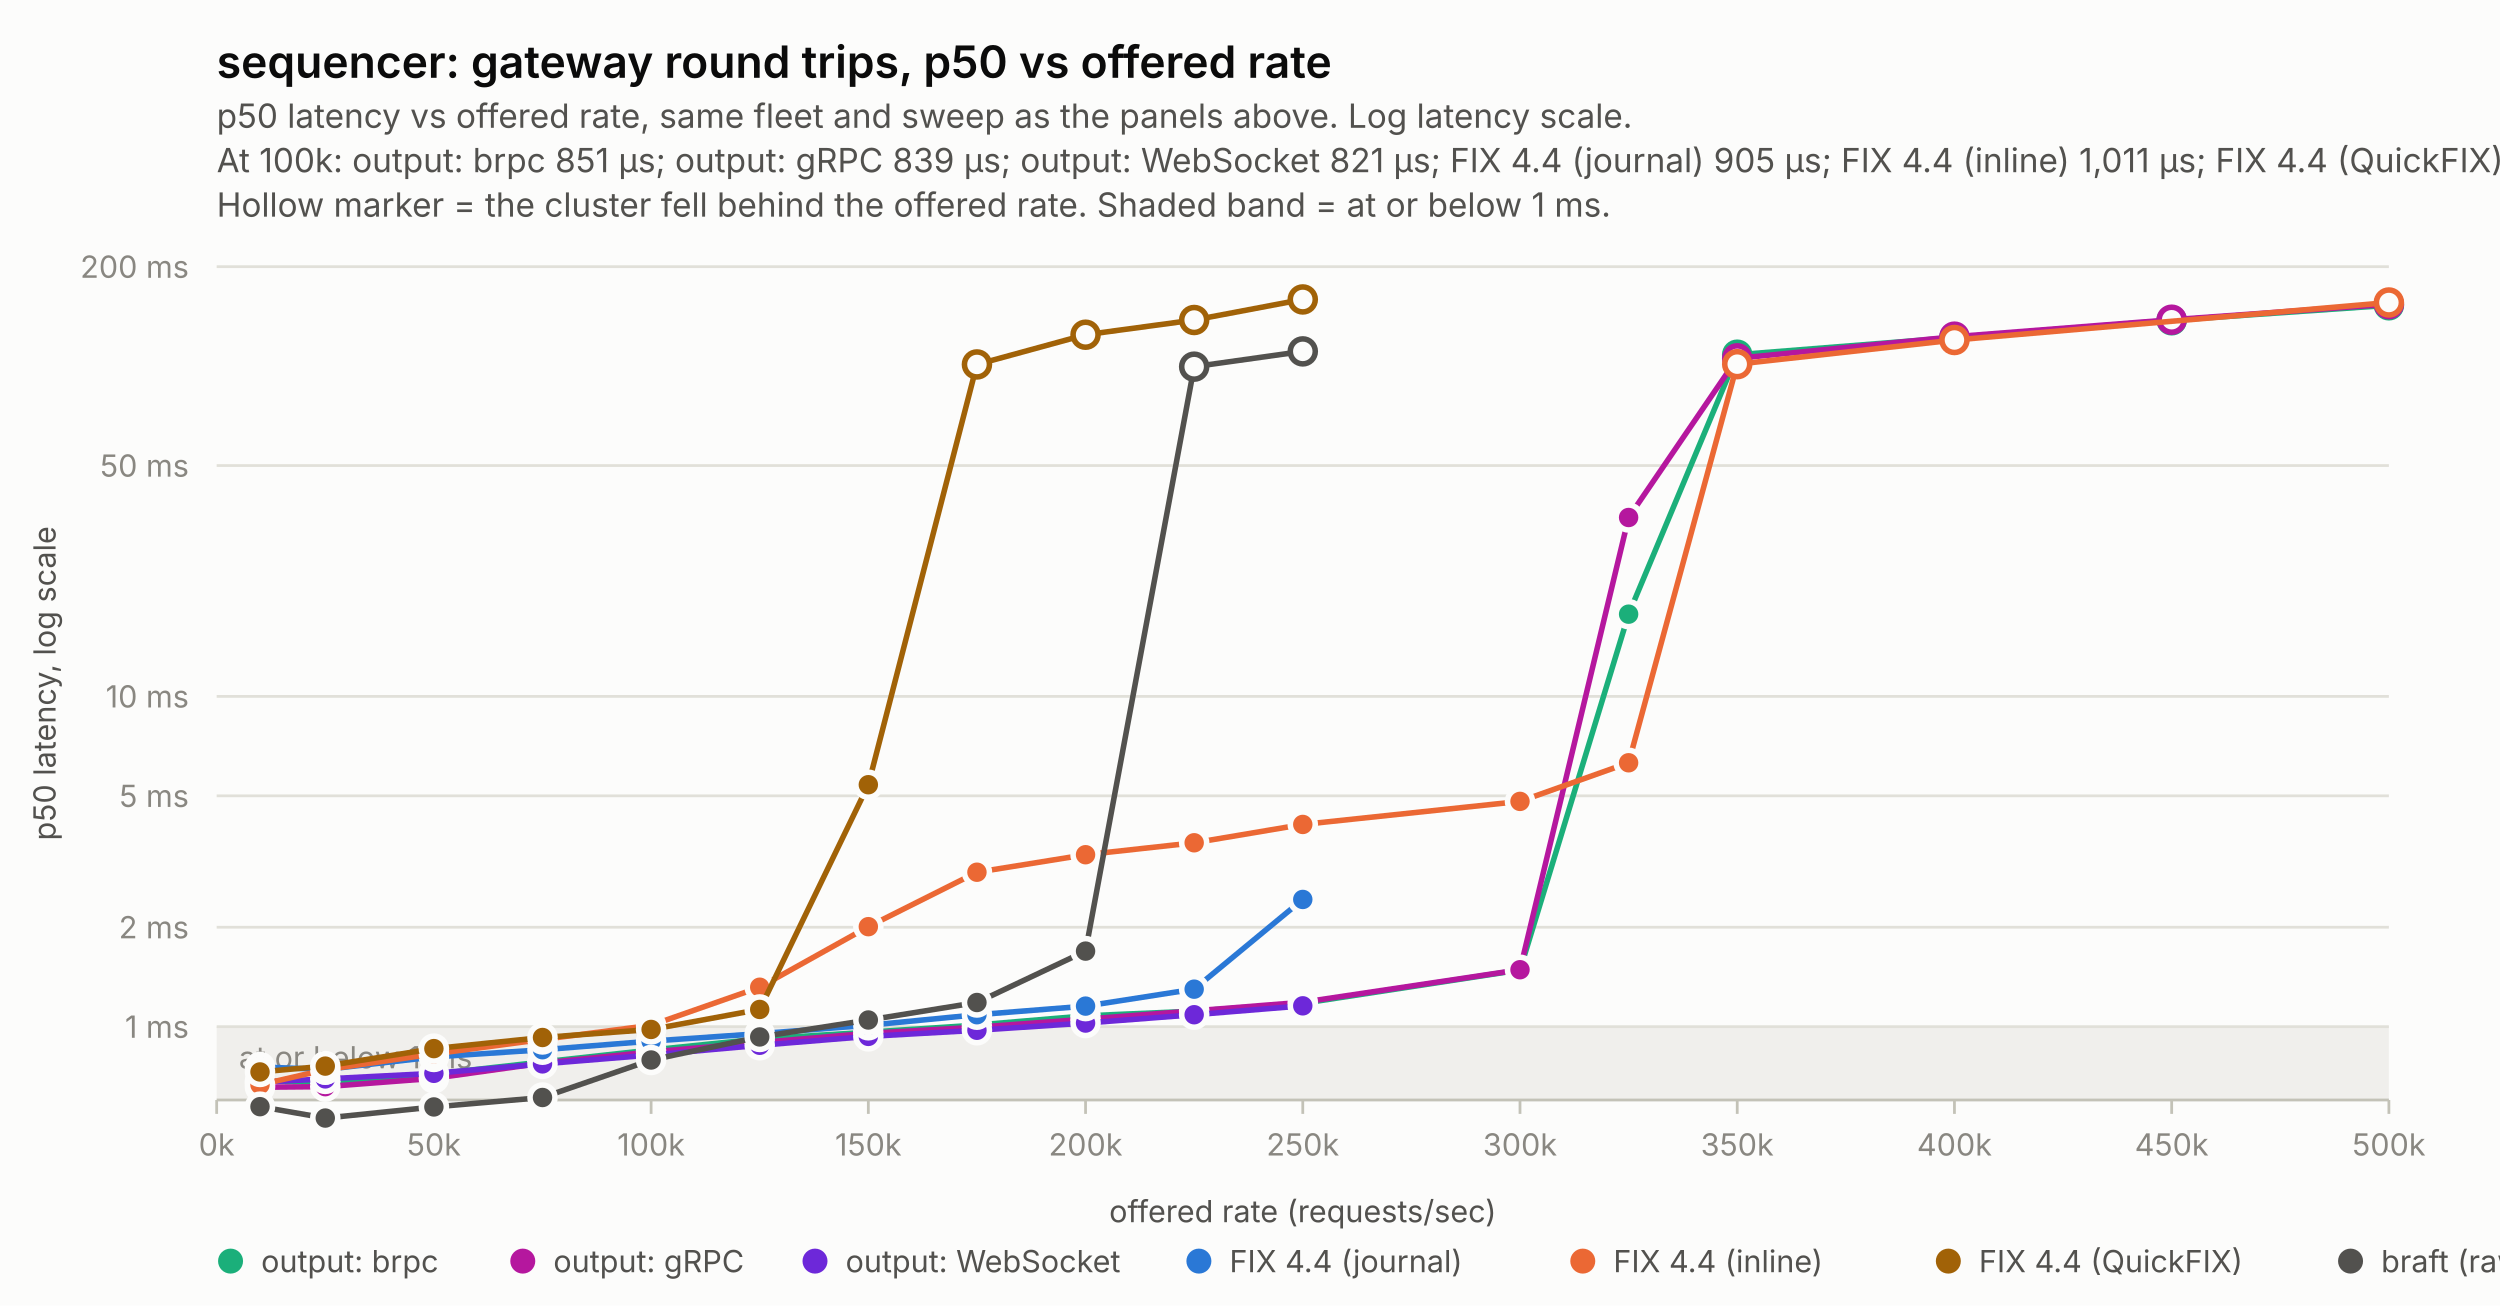
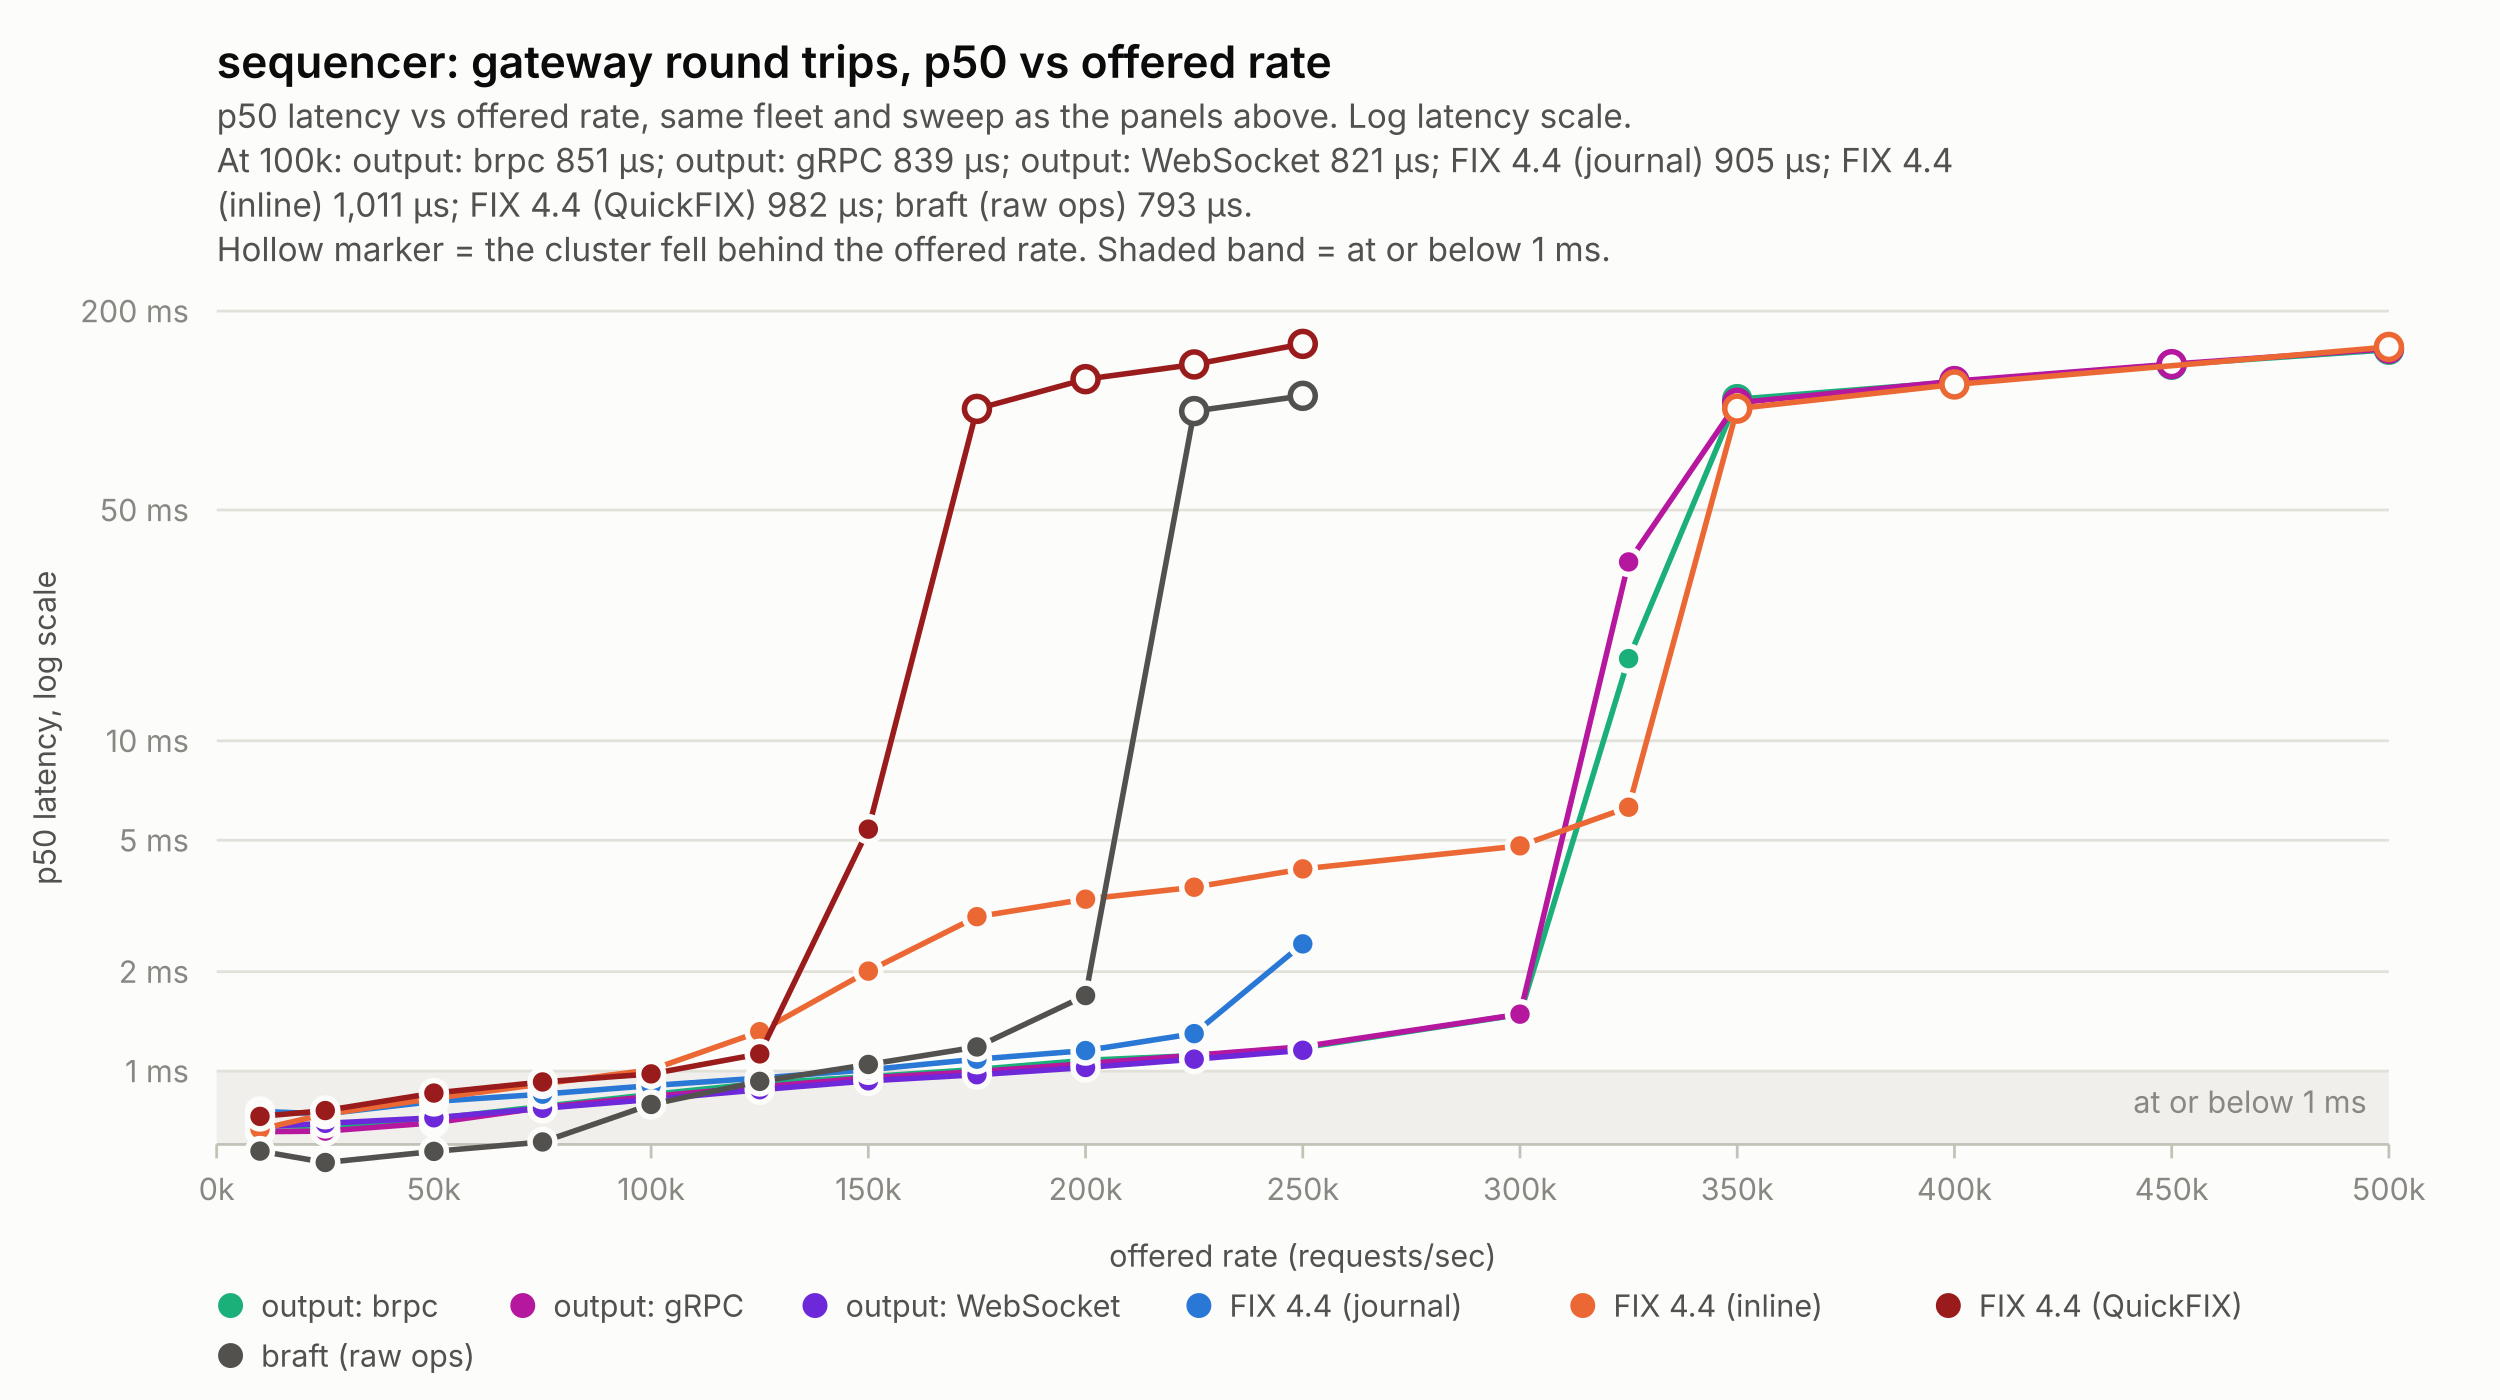
- <svg xmlns="http://www.w3.org/2000/svg" width="900" height="470" viewBox="0 0 900 470" font-family="system-ui,-apple-system,&quot;Segoe UI&quot;,sans-serif" role="img" aria-label="sequencer: gateway round trips, p50 vs offered rate">
-   <rect width="900" height="470" fill="#fcfcfb" />
+ <svg xmlns="http://www.w3.org/2000/svg" width="900" height="504" viewBox="0 0 900 504" font-family="system-ui,-apple-system,&quot;Segoe UI&quot;,sans-serif" role="img" aria-label="sequencer: gateway round trips, p50 vs offered rate">
+   <rect width="900" height="504" fill="#fcfcfb" />
  <text x="78" y="28" font-size="16" font-weight="600" fill="#0b0b0b">sequencer: gateway round trips, p50 vs offered rate</text>
  <text x="78" y="46" font-size="12" fill="#52514e">p50 latency vs offered rate, same fleet and sweep as the panels above. Log latency scale.</text>
-   <text x="78" y="62" font-size="12" fill="#52514e">At 100k: output: brpc 851 µs; output: gRPC 839 µs; output: WebSocket 821 µs; FIX 4.4 (journal) 905 µs; FIX 4.4 (inline) 1,011 µs; FIX 4.4 (QuickFIX) 982 µs; braft (raw ops) 793 µs.</text>
-   <text x="78" y="78" font-size="12" fill="#52514e">Hollow marker = the cluster fell behind the offered rate. Shaded band = at or below 1 ms.</text>
-   <rect x="78" y="369.6" width="782" height="26.4" fill="#f0efec" />
-   <text x="86" y="384.6" font-size="11" fill="#898781">at or below 1 ms</text>
-   <line x1="78" y1="369.6" x2="860" y2="369.6" stroke="#e1e0d9" stroke-width="1" />
-   <text x="68" y="373.6" font-size="11" fill="#898781" text-anchor="end">1 ms</text>
-   <line x1="78" y1="333.8" x2="860" y2="333.8" stroke="#e1e0d9" stroke-width="1" />
-   <text x="68" y="337.8" font-size="11" fill="#898781" text-anchor="end">2 ms</text>
-   <line x1="78" y1="286.5" x2="860" y2="286.5" stroke="#e1e0d9" stroke-width="1" />
-   <text x="68" y="290.5" font-size="11" fill="#898781" text-anchor="end">5 ms</text>
-   <line x1="78" y1="250.7" x2="860" y2="250.7" stroke="#e1e0d9" stroke-width="1" />
-   <text x="68" y="254.7" font-size="11" fill="#898781" text-anchor="end">10 ms</text>
-   <line x1="78" y1="167.6" x2="860" y2="167.6" stroke="#e1e0d9" stroke-width="1" />
-   <text x="68" y="171.6" font-size="11" fill="#898781" text-anchor="end">50 ms</text>
-   <line x1="78" y1="96.0" x2="860" y2="96.0" stroke="#e1e0d9" stroke-width="1" />
-   <text x="68" y="100.0" font-size="11" fill="#898781" text-anchor="end">200 ms</text>
-   <text x="20" y="246" font-size="11" fill="#52514e" text-anchor="middle" transform="rotate(-90 20 246)">p50 latency, log scale</text>
-   <line x1="78" y1="396" x2="860" y2="396" stroke="#c3c2b7" stroke-width="1" />
-   <line x1="78.0" y1="396" x2="78.0" y2="401" stroke="#c3c2b7" stroke-width="1" />
-   <text x="78.0" y="416" font-size="11" fill="#898781" text-anchor="middle">0k</text>
-   <line x1="156.2" y1="396" x2="156.2" y2="401" stroke="#c3c2b7" stroke-width="1" />
-   <text x="156.2" y="416" font-size="11" fill="#898781" text-anchor="middle">50k</text>
-   <line x1="234.4" y1="396" x2="234.4" y2="401" stroke="#c3c2b7" stroke-width="1" />
-   <text x="234.4" y="416" font-size="11" fill="#898781" text-anchor="middle">100k</text>
-   <line x1="312.6" y1="396" x2="312.6" y2="401" stroke="#c3c2b7" stroke-width="1" />
-   <text x="312.6" y="416" font-size="11" fill="#898781" text-anchor="middle">150k</text>
-   <line x1="390.8" y1="396" x2="390.8" y2="401" stroke="#c3c2b7" stroke-width="1" />
-   <text x="390.8" y="416" font-size="11" fill="#898781" text-anchor="middle">200k</text>
-   <line x1="469.0" y1="396" x2="469.0" y2="401" stroke="#c3c2b7" stroke-width="1" />
-   <text x="469.0" y="416" font-size="11" fill="#898781" text-anchor="middle">250k</text>
-   <line x1="547.2" y1="396" x2="547.2" y2="401" stroke="#c3c2b7" stroke-width="1" />
-   <text x="547.2" y="416" font-size="11" fill="#898781" text-anchor="middle">300k</text>
-   <line x1="625.4" y1="396" x2="625.4" y2="401" stroke="#c3c2b7" stroke-width="1" />
-   <text x="625.4" y="416" font-size="11" fill="#898781" text-anchor="middle">350k</text>
-   <line x1="703.6" y1="396" x2="703.6" y2="401" stroke="#c3c2b7" stroke-width="1" />
-   <text x="703.6" y="416" font-size="11" fill="#898781" text-anchor="middle">400k</text>
-   <line x1="781.8" y1="396" x2="781.8" y2="401" stroke="#c3c2b7" stroke-width="1" />
-   <text x="781.8" y="416" font-size="11" fill="#898781" text-anchor="middle">450k</text>
-   <line x1="860.0" y1="396" x2="860.0" y2="401" stroke="#c3c2b7" stroke-width="1" />
-   <text x="860.0" y="416" font-size="11" fill="#898781" text-anchor="middle">500k</text>
-   <text x="469" y="440" font-size="11" fill="#52514e" text-anchor="middle">offered rate (requests/sec)</text>
-   <path d="M93.6,389.2 L117.1,389.5 L156.2,386.7 L195.3,382.3 L234.4,378.0 L273.5,374.0 L312.6,371.6 L351.7,369.0 L390.8,365.7 L429.9,364.0 L469.0,361.2 L547.2,349.2 L586.3,221.1 L625.4,127.7 L703.6,121.5 L781.8,115.3 L860.0,109.9" fill="none" stroke="#1baf7a" stroke-width="2" stroke-linejoin="round" stroke-linecap="round" />
-   <circle cx="93.6" cy="389.2" r="4.5" fill="#1baf7a" stroke="#fcfcfb" stroke-width="2" />
-   <circle cx="117.1" cy="389.5" r="4.5" fill="#1baf7a" stroke="#fcfcfb" stroke-width="2" />
-   <circle cx="156.2" cy="386.7" r="4.5" fill="#1baf7a" stroke="#fcfcfb" stroke-width="2" />
-   <circle cx="195.3" cy="382.3" r="4.5" fill="#1baf7a" stroke="#fcfcfb" stroke-width="2" />
-   <circle cx="234.4" cy="378.0" r="4.5" fill="#1baf7a" stroke="#fcfcfb" stroke-width="2" />
-   <circle cx="273.5" cy="374.0" r="4.5" fill="#1baf7a" stroke="#fcfcfb" stroke-width="2" />
-   <circle cx="312.6" cy="371.6" r="4.5" fill="#1baf7a" stroke="#fcfcfb" stroke-width="2" />
-   <circle cx="351.7" cy="369.0" r="4.5" fill="#1baf7a" stroke="#fcfcfb" stroke-width="2" />
-   <circle cx="390.8" cy="365.7" r="4.5" fill="#1baf7a" stroke="#fcfcfb" stroke-width="2" />
-   <circle cx="429.9" cy="364.0" r="4.5" fill="#1baf7a" stroke="#fcfcfb" stroke-width="2" />
-   <circle cx="469.0" cy="361.2" r="4.5" fill="#1baf7a" stroke="#fcfcfb" stroke-width="2" />
-   <circle cx="547.2" cy="349.2" r="4.5" fill="#1baf7a" stroke="#fcfcfb" stroke-width="2" />
-   <circle cx="586.3" cy="221.1" r="4.5" fill="#1baf7a" stroke="#fcfcfb" stroke-width="2" />
-   <circle cx="625.4" cy="127.7" r="4.5" fill="#fcfcfb" stroke="#1baf7a" stroke-width="2" />
-   <circle cx="703.6" cy="121.5" r="4.5" fill="#fcfcfb" stroke="#1baf7a" stroke-width="2" />
-   <circle cx="781.8" cy="115.3" r="4.5" fill="#fcfcfb" stroke="#1baf7a" stroke-width="2" />
-   <circle cx="860.0" cy="109.9" r="4.5" fill="#fcfcfb" stroke="#1baf7a" stroke-width="2" />
-   <path d="M93.6,391.4 L117.1,391.2 L156.2,388.2 L195.3,382.7 L234.4,378.7 L273.5,375.3 L312.6,372.0 L351.7,369.8 L390.8,366.9 L429.9,363.9 L469.0,360.8 L547.2,349.1 L586.3,186.3 L625.4,129.0 L703.6,121.2 L781.8,115.1 L860.0,109.5" fill="none" stroke="#b5179e" stroke-width="2" stroke-linejoin="round" stroke-linecap="round" />
-   <circle cx="93.6" cy="391.4" r="4.5" fill="#b5179e" stroke="#fcfcfb" stroke-width="2" />
-   <circle cx="117.1" cy="391.2" r="4.5" fill="#b5179e" stroke="#fcfcfb" stroke-width="2" />
-   <circle cx="156.2" cy="388.2" r="4.5" fill="#b5179e" stroke="#fcfcfb" stroke-width="2" />
-   <circle cx="195.3" cy="382.7" r="4.5" fill="#b5179e" stroke="#fcfcfb" stroke-width="2" />
-   <circle cx="234.4" cy="378.7" r="4.5" fill="#b5179e" stroke="#fcfcfb" stroke-width="2" />
-   <circle cx="273.5" cy="375.3" r="4.5" fill="#b5179e" stroke="#fcfcfb" stroke-width="2" />
-   <circle cx="312.6" cy="372.0" r="4.5" fill="#b5179e" stroke="#fcfcfb" stroke-width="2" />
-   <circle cx="351.7" cy="369.8" r="4.5" fill="#b5179e" stroke="#fcfcfb" stroke-width="2" />
-   <circle cx="390.8" cy="366.9" r="4.5" fill="#b5179e" stroke="#fcfcfb" stroke-width="2" />
-   <circle cx="429.9" cy="363.9" r="4.5" fill="#b5179e" stroke="#fcfcfb" stroke-width="2" />
-   <circle cx="469.0" cy="360.8" r="4.5" fill="#b5179e" stroke="#fcfcfb" stroke-width="2" />
-   <circle cx="547.2" cy="349.1" r="4.5" fill="#b5179e" stroke="#fcfcfb" stroke-width="2" />
-   <circle cx="586.3" cy="186.3" r="4.5" fill="#b5179e" stroke="#fcfcfb" stroke-width="2" />
-   <circle cx="625.4" cy="129.0" r="4.5" fill="#fcfcfb" stroke="#b5179e" stroke-width="2" />
-   <circle cx="703.6" cy="121.2" r="4.5" fill="#fcfcfb" stroke="#b5179e" stroke-width="2" />
-   <circle cx="781.8" cy="115.1" r="4.5" fill="#fcfcfb" stroke="#b5179e" stroke-width="2" />
-   <circle cx="860.0" cy="109.5" r="4.5" fill="#fcfcfb" stroke="#b5179e" stroke-width="2" />
-   <path d="M93.6,389.6 L117.1,388.4 L156.2,386.4 L195.3,383.0 L234.4,379.8 L273.5,376.3 L312.6,373.1 L351.7,370.9 L390.8,368.3 L429.9,365.3 L469.0,362.1" fill="none" stroke="#6d28d9" stroke-width="2" stroke-linejoin="round" stroke-linecap="round" />
-   <circle cx="93.6" cy="389.6" r="4.5" fill="#6d28d9" stroke="#fcfcfb" stroke-width="2" />
-   <circle cx="117.1" cy="388.4" r="4.5" fill="#6d28d9" stroke="#fcfcfb" stroke-width="2" />
-   <circle cx="156.2" cy="386.4" r="4.5" fill="#6d28d9" stroke="#fcfcfb" stroke-width="2" />
-   <circle cx="195.3" cy="383.0" r="4.5" fill="#6d28d9" stroke="#fcfcfb" stroke-width="2" />
-   <circle cx="234.4" cy="379.8" r="4.5" fill="#6d28d9" stroke="#fcfcfb" stroke-width="2" />
-   <circle cx="273.5" cy="376.3" r="4.5" fill="#6d28d9" stroke="#fcfcfb" stroke-width="2" />
-   <circle cx="312.6" cy="373.1" r="4.5" fill="#6d28d9" stroke="#fcfcfb" stroke-width="2" />
-   <circle cx="351.7" cy="370.9" r="4.5" fill="#6d28d9" stroke="#fcfcfb" stroke-width="2" />
-   <circle cx="390.8" cy="368.3" r="4.5" fill="#6d28d9" stroke="#fcfcfb" stroke-width="2" />
-   <circle cx="429.9" cy="365.3" r="4.5" fill="#6d28d9" stroke="#fcfcfb" stroke-width="2" />
-   <circle cx="469.0" cy="362.1" r="4.5" fill="#6d28d9" stroke="#fcfcfb" stroke-width="2" />
-   <path d="M93.6,384.1 L117.1,385.0 L156.2,380.5 L195.3,377.9 L234.4,374.8 L273.5,372.1 L312.6,369.1 L351.7,365.3 L390.8,362.2 L429.9,356.1 L469.0,323.8" fill="none" stroke="#2a78d6" stroke-width="2" stroke-linejoin="round" stroke-linecap="round" />
-   <circle cx="93.6" cy="384.1" r="4.5" fill="#2a78d6" stroke="#fcfcfb" stroke-width="2" />
-   <circle cx="117.1" cy="385.0" r="4.5" fill="#2a78d6" stroke="#fcfcfb" stroke-width="2" />
-   <circle cx="156.2" cy="380.5" r="4.5" fill="#2a78d6" stroke="#fcfcfb" stroke-width="2" />
-   <circle cx="195.3" cy="377.9" r="4.5" fill="#2a78d6" stroke="#fcfcfb" stroke-width="2" />
-   <circle cx="234.4" cy="374.8" r="4.5" fill="#2a78d6" stroke="#fcfcfb" stroke-width="2" />
-   <circle cx="273.5" cy="372.1" r="4.5" fill="#2a78d6" stroke="#fcfcfb" stroke-width="2" />
-   <circle cx="312.6" cy="369.1" r="4.5" fill="#2a78d6" stroke="#fcfcfb" stroke-width="2" />
-   <circle cx="351.7" cy="365.3" r="4.5" fill="#2a78d6" stroke="#fcfcfb" stroke-width="2" />
-   <circle cx="390.8" cy="362.2" r="4.5" fill="#2a78d6" stroke="#fcfcfb" stroke-width="2" />
-   <circle cx="429.9" cy="356.1" r="4.5" fill="#2a78d6" stroke="#fcfcfb" stroke-width="2" />
-   <circle cx="469.0" cy="323.8" r="4.5" fill="#2a78d6" stroke="#fcfcfb" stroke-width="2" />
-   <path d="M93.6,390.5 L117.1,385.1 L156.2,379.4 L195.3,374.2 L234.4,369.1 L273.5,355.4 L312.6,333.6 L351.7,314.0 L390.8,307.7 L429.9,303.4 L469.0,296.8 L547.2,288.5 L586.3,274.6 L625.4,131.1 L703.6,122.4 L860.0,108.9" fill="none" stroke="#eb6834" stroke-width="2" stroke-linejoin="round" stroke-linecap="round" />
-   <circle cx="93.6" cy="390.5" r="4.5" fill="#eb6834" stroke="#fcfcfb" stroke-width="2" />
-   <circle cx="117.1" cy="385.1" r="4.5" fill="#eb6834" stroke="#fcfcfb" stroke-width="2" />
-   <circle cx="156.2" cy="379.4" r="4.5" fill="#eb6834" stroke="#fcfcfb" stroke-width="2" />
-   <circle cx="195.3" cy="374.2" r="4.5" fill="#eb6834" stroke="#fcfcfb" stroke-width="2" />
-   <circle cx="234.4" cy="369.1" r="4.5" fill="#eb6834" stroke="#fcfcfb" stroke-width="2" />
-   <circle cx="273.5" cy="355.4" r="4.5" fill="#eb6834" stroke="#fcfcfb" stroke-width="2" />
-   <circle cx="312.6" cy="333.6" r="4.5" fill="#eb6834" stroke="#fcfcfb" stroke-width="2" />
-   <circle cx="351.7" cy="314.0" r="4.5" fill="#eb6834" stroke="#fcfcfb" stroke-width="2" />
-   <circle cx="390.8" cy="307.7" r="4.5" fill="#eb6834" stroke="#fcfcfb" stroke-width="2" />
-   <circle cx="429.9" cy="303.4" r="4.5" fill="#eb6834" stroke="#fcfcfb" stroke-width="2" />
-   <circle cx="469.0" cy="296.8" r="4.5" fill="#eb6834" stroke="#fcfcfb" stroke-width="2" />
-   <circle cx="547.2" cy="288.5" r="4.5" fill="#eb6834" stroke="#fcfcfb" stroke-width="2" />
-   <circle cx="586.3" cy="274.6" r="4.5" fill="#eb6834" stroke="#fcfcfb" stroke-width="2" />
-   <circle cx="625.4" cy="131.1" r="4.5" fill="#fcfcfb" stroke="#eb6834" stroke-width="2" />
-   <circle cx="703.6" cy="122.4" r="4.5" fill="#fcfcfb" stroke="#eb6834" stroke-width="2" />
-   <circle cx="860.0" cy="108.9" r="4.5" fill="#fcfcfb" stroke="#eb6834" stroke-width="2" />
-   <path d="M93.6,385.9 L117.1,383.8 L156.2,377.5 L195.3,373.5 L234.4,370.6 L273.5,363.4 L312.6,282.5 L351.7,131.2 L390.8,120.5 L429.9,115.2 L469.0,107.8" fill="none" stroke="#a16207" stroke-width="2" stroke-linejoin="round" stroke-linecap="round" />
-   <circle cx="93.6" cy="385.9" r="4.5" fill="#a16207" stroke="#fcfcfb" stroke-width="2" />
-   <circle cx="117.1" cy="383.8" r="4.5" fill="#a16207" stroke="#fcfcfb" stroke-width="2" />
-   <circle cx="156.2" cy="377.5" r="4.5" fill="#a16207" stroke="#fcfcfb" stroke-width="2" />
-   <circle cx="195.3" cy="373.5" r="4.5" fill="#a16207" stroke="#fcfcfb" stroke-width="2" />
-   <circle cx="234.4" cy="370.6" r="4.5" fill="#a16207" stroke="#fcfcfb" stroke-width="2" />
-   <circle cx="273.5" cy="363.4" r="4.5" fill="#a16207" stroke="#fcfcfb" stroke-width="2" />
-   <circle cx="312.6" cy="282.5" r="4.5" fill="#a16207" stroke="#fcfcfb" stroke-width="2" />
-   <circle cx="351.7" cy="131.2" r="4.5" fill="#fcfcfb" stroke="#a16207" stroke-width="2" />
-   <circle cx="390.8" cy="120.5" r="4.5" fill="#fcfcfb" stroke="#a16207" stroke-width="2" />
-   <circle cx="429.9" cy="115.2" r="4.5" fill="#fcfcfb" stroke="#a16207" stroke-width="2" />
-   <circle cx="469.0" cy="107.8" r="4.5" fill="#fcfcfb" stroke="#a16207" stroke-width="2" />
-   <path d="M93.6,398.4 L117.1,402.5 L156.2,398.5 L195.3,395.1 L234.4,381.6 L273.5,373.3 L312.6,367.2 L351.7,360.9 L390.8,342.4 L429.9,132.0 L469.0,126.5" fill="none" stroke="#52514e" stroke-width="2" stroke-linejoin="round" stroke-linecap="round" />
-   <circle cx="93.6" cy="398.4" r="4.5" fill="#52514e" stroke="#fcfcfb" stroke-width="2" />
-   <circle cx="117.1" cy="402.5" r="4.5" fill="#52514e" stroke="#fcfcfb" stroke-width="2" />
-   <circle cx="156.2" cy="398.5" r="4.5" fill="#52514e" stroke="#fcfcfb" stroke-width="2" />
-   <circle cx="195.3" cy="395.1" r="4.5" fill="#52514e" stroke="#fcfcfb" stroke-width="2" />
-   <circle cx="234.4" cy="381.6" r="4.5" fill="#52514e" stroke="#fcfcfb" stroke-width="2" />
-   <circle cx="273.5" cy="373.3" r="4.5" fill="#52514e" stroke="#fcfcfb" stroke-width="2" />
-   <circle cx="312.6" cy="367.2" r="4.5" fill="#52514e" stroke="#fcfcfb" stroke-width="2" />
-   <circle cx="351.7" cy="360.9" r="4.5" fill="#52514e" stroke="#fcfcfb" stroke-width="2" />
-   <circle cx="390.8" cy="342.4" r="4.5" fill="#52514e" stroke="#fcfcfb" stroke-width="2" />
-   <circle cx="429.9" cy="132.0" r="4.5" fill="#fcfcfb" stroke="#52514e" stroke-width="2" />
-   <circle cx="469.0" cy="126.5" r="4.5" fill="#fcfcfb" stroke="#52514e" stroke-width="2" />
-   <circle cx="83" cy="454" r="4.5" fill="#1baf7a" />
-   <text x="94" y="458" font-size="11" fill="#52514e">output: brpc</text>
-   <circle cx="188.2" cy="454" r="4.5" fill="#b5179e" />
-   <text x="199.2" y="458" font-size="11" fill="#52514e">output: gRPC</text>
-   <circle cx="293.4" cy="454" r="4.5" fill="#6d28d9" />
-   <text x="304.4" y="458" font-size="11" fill="#52514e">output: WebSocket</text>
-   <circle cx="431.6" cy="454" r="4.5" fill="#2a78d6" />
-   <text x="442.6" y="458" font-size="11" fill="#52514e">FIX 4.4 (journal)</text>
-   <circle cx="569.8" cy="454" r="4.5" fill="#eb6834" />
-   <text x="580.8" y="458" font-size="11" fill="#52514e">FIX 4.4 (inline)</text>
-   <circle cx="701.4" cy="454" r="4.5" fill="#a16207" />
-   <text x="712.4" y="458" font-size="11" fill="#52514e">FIX 4.4 (QuickFIX)</text>
-   <circle cx="846.2" cy="454" r="4.5" fill="#52514e" />
-   <text x="857.2" y="458" font-size="11" fill="#52514e">braft (raw ops)</text>
+   <text x="78" y="62" font-size="12" fill="#52514e">At 100k: output: brpc 851 µs; output: gRPC 839 µs; output: WebSocket 821 µs; FIX 4.4 (journal) 905 µs; FIX 4.4</text>
+   <text x="78" y="78" font-size="12" fill="#52514e">(inline) 1,011 µs; FIX 4.4 (QuickFIX) 982 µs; braft (raw ops) 793 µs.</text>
+   <text x="78" y="94" font-size="12" fill="#52514e">Hollow marker = the cluster fell behind the offered rate. Shaded band = at or below 1 ms.</text>
+   <rect x="78" y="385.6" width="782" height="26.4" fill="#f0efec" />
+   <text x="852" y="400.6" font-size="11" fill="#898781" text-anchor="end">at or below 1 ms</text>
+   <line x1="78" y1="385.6" x2="860" y2="385.6" stroke="#e1e0d9" stroke-width="1" />
+   <text x="68" y="389.6" font-size="11" fill="#898781" text-anchor="end">1 ms</text>
+   <line x1="78" y1="349.8" x2="860" y2="349.8" stroke="#e1e0d9" stroke-width="1" />
+   <text x="68" y="353.8" font-size="11" fill="#898781" text-anchor="end">2 ms</text>
+   <line x1="78" y1="302.5" x2="860" y2="302.5" stroke="#e1e0d9" stroke-width="1" />
+   <text x="68" y="306.5" font-size="11" fill="#898781" text-anchor="end">5 ms</text>
+   <line x1="78" y1="266.7" x2="860" y2="266.7" stroke="#e1e0d9" stroke-width="1" />
+   <text x="68" y="270.7" font-size="11" fill="#898781" text-anchor="end">10 ms</text>
+   <line x1="78" y1="183.6" x2="860" y2="183.6" stroke="#e1e0d9" stroke-width="1" />
+   <text x="68" y="187.6" font-size="11" fill="#898781" text-anchor="end">50 ms</text>
+   <line x1="78" y1="112.0" x2="860" y2="112.0" stroke="#e1e0d9" stroke-width="1" />
+   <text x="68" y="116.0" font-size="11" fill="#898781" text-anchor="end">200 ms</text>
+   <text x="20" y="262" font-size="11" fill="#52514e" text-anchor="middle" transform="rotate(-90 20 262)">p50 latency, log scale</text>
+   <line x1="78" y1="412" x2="860" y2="412" stroke="#c3c2b7" stroke-width="1" />
+   <line x1="78.0" y1="412" x2="78.0" y2="417" stroke="#c3c2b7" stroke-width="1" />
+   <text x="78.0" y="432" font-size="11" fill="#898781" text-anchor="middle">0k</text>
+   <line x1="156.2" y1="412" x2="156.2" y2="417" stroke="#c3c2b7" stroke-width="1" />
+   <text x="156.2" y="432" font-size="11" fill="#898781" text-anchor="middle">50k</text>
+   <line x1="234.4" y1="412" x2="234.4" y2="417" stroke="#c3c2b7" stroke-width="1" />
+   <text x="234.4" y="432" font-size="11" fill="#898781" text-anchor="middle">100k</text>
+   <line x1="312.6" y1="412" x2="312.6" y2="417" stroke="#c3c2b7" stroke-width="1" />
+   <text x="312.6" y="432" font-size="11" fill="#898781" text-anchor="middle">150k</text>
+   <line x1="390.8" y1="412" x2="390.8" y2="417" stroke="#c3c2b7" stroke-width="1" />
+   <text x="390.8" y="432" font-size="11" fill="#898781" text-anchor="middle">200k</text>
+   <line x1="469.0" y1="412" x2="469.0" y2="417" stroke="#c3c2b7" stroke-width="1" />
+   <text x="469.0" y="432" font-size="11" fill="#898781" text-anchor="middle">250k</text>
+   <line x1="547.2" y1="412" x2="547.2" y2="417" stroke="#c3c2b7" stroke-width="1" />
+   <text x="547.2" y="432" font-size="11" fill="#898781" text-anchor="middle">300k</text>
+   <line x1="625.4" y1="412" x2="625.4" y2="417" stroke="#c3c2b7" stroke-width="1" />
+   <text x="625.4" y="432" font-size="11" fill="#898781" text-anchor="middle">350k</text>
+   <line x1="703.6" y1="412" x2="703.6" y2="417" stroke="#c3c2b7" stroke-width="1" />
+   <text x="703.6" y="432" font-size="11" fill="#898781" text-anchor="middle">400k</text>
+   <line x1="781.8" y1="412" x2="781.8" y2="417" stroke="#c3c2b7" stroke-width="1" />
+   <text x="781.8" y="432" font-size="11" fill="#898781" text-anchor="middle">450k</text>
+   <line x1="860.0" y1="412" x2="860.0" y2="417" stroke="#c3c2b7" stroke-width="1" />
+   <text x="860.0" y="432" font-size="11" fill="#898781" text-anchor="middle">500k</text>
+   <text x="469" y="456" font-size="11" fill="#52514e" text-anchor="middle">offered rate (requests/sec)</text>
+   <path d="M93.6,405.2 L117.1,405.5 L156.2,402.7 L195.3,398.3 L234.4,394.0 L273.5,390.0 L312.6,387.6 L351.7,385.0 L390.8,381.7 L429.9,380.0 L469.0,377.2 L547.2,365.2 L586.3,237.1 L625.4,143.7 L703.6,137.5 L781.8,131.3 L860.0,125.9" fill="none" stroke="#1baf7a" stroke-width="2" stroke-linejoin="round" stroke-linecap="round" />
+   <circle cx="93.6" cy="405.2" r="4.5" fill="#1baf7a" stroke="#fcfcfb" stroke-width="2" />
+   <circle cx="117.1" cy="405.5" r="4.5" fill="#1baf7a" stroke="#fcfcfb" stroke-width="2" />
+   <circle cx="156.2" cy="402.7" r="4.5" fill="#1baf7a" stroke="#fcfcfb" stroke-width="2" />
+   <circle cx="195.3" cy="398.3" r="4.5" fill="#1baf7a" stroke="#fcfcfb" stroke-width="2" />
+   <circle cx="234.4" cy="394.0" r="4.5" fill="#1baf7a" stroke="#fcfcfb" stroke-width="2" />
+   <circle cx="273.5" cy="390.0" r="4.5" fill="#1baf7a" stroke="#fcfcfb" stroke-width="2" />
+   <circle cx="312.6" cy="387.6" r="4.5" fill="#1baf7a" stroke="#fcfcfb" stroke-width="2" />
+   <circle cx="351.7" cy="385.0" r="4.5" fill="#1baf7a" stroke="#fcfcfb" stroke-width="2" />
+   <circle cx="390.8" cy="381.7" r="4.5" fill="#1baf7a" stroke="#fcfcfb" stroke-width="2" />
+   <circle cx="429.9" cy="380.0" r="4.5" fill="#1baf7a" stroke="#fcfcfb" stroke-width="2" />
+   <circle cx="469.0" cy="377.2" r="4.5" fill="#1baf7a" stroke="#fcfcfb" stroke-width="2" />
+   <circle cx="547.2" cy="365.2" r="4.5" fill="#1baf7a" stroke="#fcfcfb" stroke-width="2" />
+   <circle cx="586.3" cy="237.1" r="4.5" fill="#1baf7a" stroke="#fcfcfb" stroke-width="2" />
+   <circle cx="625.4" cy="143.7" r="4.5" fill="#fcfcfb" stroke="#1baf7a" stroke-width="2" />
+   <circle cx="703.6" cy="137.5" r="4.5" fill="#fcfcfb" stroke="#1baf7a" stroke-width="2" />
+   <circle cx="781.8" cy="131.3" r="4.5" fill="#fcfcfb" stroke="#1baf7a" stroke-width="2" />
+   <circle cx="860.0" cy="125.9" r="4.5" fill="#fcfcfb" stroke="#1baf7a" stroke-width="2" />
+   <path d="M93.6,407.4 L117.1,407.2 L156.2,404.2 L195.3,398.7 L234.4,394.7 L273.5,391.3 L312.6,388.0 L351.7,385.8 L390.8,382.9 L429.9,379.9 L469.0,376.8 L547.2,365.1 L586.3,202.3 L625.4,145.0 L703.6,137.2 L781.8,131.1 L860.0,125.5" fill="none" stroke="#b5179e" stroke-width="2" stroke-linejoin="round" stroke-linecap="round" />
+   <circle cx="93.6" cy="407.4" r="4.5" fill="#b5179e" stroke="#fcfcfb" stroke-width="2" />
+   <circle cx="117.1" cy="407.2" r="4.5" fill="#b5179e" stroke="#fcfcfb" stroke-width="2" />
+   <circle cx="156.2" cy="404.2" r="4.5" fill="#b5179e" stroke="#fcfcfb" stroke-width="2" />
+   <circle cx="195.3" cy="398.7" r="4.5" fill="#b5179e" stroke="#fcfcfb" stroke-width="2" />
+   <circle cx="234.4" cy="394.7" r="4.5" fill="#b5179e" stroke="#fcfcfb" stroke-width="2" />
+   <circle cx="273.5" cy="391.3" r="4.5" fill="#b5179e" stroke="#fcfcfb" stroke-width="2" />
+   <circle cx="312.6" cy="388.0" r="4.5" fill="#b5179e" stroke="#fcfcfb" stroke-width="2" />
+   <circle cx="351.7" cy="385.8" r="4.5" fill="#b5179e" stroke="#fcfcfb" stroke-width="2" />
+   <circle cx="390.8" cy="382.9" r="4.5" fill="#b5179e" stroke="#fcfcfb" stroke-width="2" />
+   <circle cx="429.9" cy="379.9" r="4.5" fill="#b5179e" stroke="#fcfcfb" stroke-width="2" />
+   <circle cx="469.0" cy="376.8" r="4.5" fill="#b5179e" stroke="#fcfcfb" stroke-width="2" />
+   <circle cx="547.2" cy="365.1" r="4.5" fill="#b5179e" stroke="#fcfcfb" stroke-width="2" />
+   <circle cx="586.3" cy="202.3" r="4.5" fill="#b5179e" stroke="#fcfcfb" stroke-width="2" />
+   <circle cx="625.4" cy="145.0" r="4.5" fill="#fcfcfb" stroke="#b5179e" stroke-width="2" />
+   <circle cx="703.6" cy="137.2" r="4.5" fill="#fcfcfb" stroke="#b5179e" stroke-width="2" />
+   <circle cx="781.8" cy="131.1" r="4.5" fill="#fcfcfb" stroke="#b5179e" stroke-width="2" />
+   <circle cx="860.0" cy="125.5" r="4.5" fill="#fcfcfb" stroke="#b5179e" stroke-width="2" />
+   <path d="M93.6,405.6 L117.1,404.4 L156.2,402.4 L195.3,399.0 L234.4,395.8 L273.5,392.3 L312.6,389.1 L351.7,386.9 L390.8,384.3 L429.9,381.3 L469.0,378.1" fill="none" stroke="#6d28d9" stroke-width="2" stroke-linejoin="round" stroke-linecap="round" />
+   <circle cx="93.6" cy="405.6" r="4.5" fill="#6d28d9" stroke="#fcfcfb" stroke-width="2" />
+   <circle cx="117.1" cy="404.4" r="4.5" fill="#6d28d9" stroke="#fcfcfb" stroke-width="2" />
+   <circle cx="156.2" cy="402.4" r="4.5" fill="#6d28d9" stroke="#fcfcfb" stroke-width="2" />
+   <circle cx="195.3" cy="399.0" r="4.5" fill="#6d28d9" stroke="#fcfcfb" stroke-width="2" />
+   <circle cx="234.4" cy="395.8" r="4.5" fill="#6d28d9" stroke="#fcfcfb" stroke-width="2" />
+   <circle cx="273.5" cy="392.3" r="4.5" fill="#6d28d9" stroke="#fcfcfb" stroke-width="2" />
+   <circle cx="312.6" cy="389.1" r="4.5" fill="#6d28d9" stroke="#fcfcfb" stroke-width="2" />
+   <circle cx="351.7" cy="386.9" r="4.5" fill="#6d28d9" stroke="#fcfcfb" stroke-width="2" />
+   <circle cx="390.8" cy="384.3" r="4.5" fill="#6d28d9" stroke="#fcfcfb" stroke-width="2" />
+   <circle cx="429.9" cy="381.3" r="4.5" fill="#6d28d9" stroke="#fcfcfb" stroke-width="2" />
+   <circle cx="469.0" cy="378.1" r="4.5" fill="#6d28d9" stroke="#fcfcfb" stroke-width="2" />
+   <path d="M93.6,400.1 L117.1,401.0 L156.2,396.5 L195.3,393.9 L234.4,390.8 L273.5,388.1 L312.6,385.1 L351.7,381.3 L390.8,378.2 L429.9,372.1 L469.0,339.8" fill="none" stroke="#2a78d6" stroke-width="2" stroke-linejoin="round" stroke-linecap="round" />
+   <circle cx="93.6" cy="400.1" r="4.5" fill="#2a78d6" stroke="#fcfcfb" stroke-width="2" />
+   <circle cx="117.1" cy="401.0" r="4.5" fill="#2a78d6" stroke="#fcfcfb" stroke-width="2" />
+   <circle cx="156.2" cy="396.5" r="4.5" fill="#2a78d6" stroke="#fcfcfb" stroke-width="2" />
+   <circle cx="195.3" cy="393.9" r="4.5" fill="#2a78d6" stroke="#fcfcfb" stroke-width="2" />
+   <circle cx="234.4" cy="390.8" r="4.5" fill="#2a78d6" stroke="#fcfcfb" stroke-width="2" />
+   <circle cx="273.5" cy="388.1" r="4.5" fill="#2a78d6" stroke="#fcfcfb" stroke-width="2" />
+   <circle cx="312.6" cy="385.1" r="4.5" fill="#2a78d6" stroke="#fcfcfb" stroke-width="2" />
+   <circle cx="351.7" cy="381.3" r="4.5" fill="#2a78d6" stroke="#fcfcfb" stroke-width="2" />
+   <circle cx="390.8" cy="378.2" r="4.5" fill="#2a78d6" stroke="#fcfcfb" stroke-width="2" />
+   <circle cx="429.9" cy="372.1" r="4.5" fill="#2a78d6" stroke="#fcfcfb" stroke-width="2" />
+   <circle cx="469.0" cy="339.8" r="4.5" fill="#2a78d6" stroke="#fcfcfb" stroke-width="2" />
+   <path d="M93.6,406.5 L117.1,401.1 L156.2,395.4 L195.3,390.2 L234.4,385.1 L273.5,371.4 L312.6,349.6 L351.7,330.0 L390.8,323.7 L429.9,319.4 L469.0,312.8 L547.2,304.5 L586.3,290.6 L625.4,147.1 L703.6,138.4 L860.0,124.9" fill="none" stroke="#eb6834" stroke-width="2" stroke-linejoin="round" stroke-linecap="round" />
+   <circle cx="93.6" cy="406.5" r="4.5" fill="#eb6834" stroke="#fcfcfb" stroke-width="2" />
+   <circle cx="117.1" cy="401.1" r="4.5" fill="#eb6834" stroke="#fcfcfb" stroke-width="2" />
+   <circle cx="156.2" cy="395.4" r="4.5" fill="#eb6834" stroke="#fcfcfb" stroke-width="2" />
+   <circle cx="195.3" cy="390.2" r="4.5" fill="#eb6834" stroke="#fcfcfb" stroke-width="2" />
+   <circle cx="234.4" cy="385.1" r="4.5" fill="#eb6834" stroke="#fcfcfb" stroke-width="2" />
+   <circle cx="273.5" cy="371.4" r="4.5" fill="#eb6834" stroke="#fcfcfb" stroke-width="2" />
+   <circle cx="312.6" cy="349.6" r="4.5" fill="#eb6834" stroke="#fcfcfb" stroke-width="2" />
+   <circle cx="351.7" cy="330.0" r="4.5" fill="#eb6834" stroke="#fcfcfb" stroke-width="2" />
+   <circle cx="390.8" cy="323.7" r="4.5" fill="#eb6834" stroke="#fcfcfb" stroke-width="2" />
+   <circle cx="429.9" cy="319.4" r="4.5" fill="#eb6834" stroke="#fcfcfb" stroke-width="2" />
+   <circle cx="469.0" cy="312.8" r="4.5" fill="#eb6834" stroke="#fcfcfb" stroke-width="2" />
+   <circle cx="547.2" cy="304.5" r="4.5" fill="#eb6834" stroke="#fcfcfb" stroke-width="2" />
+   <circle cx="586.3" cy="290.6" r="4.5" fill="#eb6834" stroke="#fcfcfb" stroke-width="2" />
+   <circle cx="625.4" cy="147.1" r="4.5" fill="#fcfcfb" stroke="#eb6834" stroke-width="2" />
+   <circle cx="703.6" cy="138.4" r="4.5" fill="#fcfcfb" stroke="#eb6834" stroke-width="2" />
+   <circle cx="860.0" cy="124.9" r="4.5" fill="#fcfcfb" stroke="#eb6834" stroke-width="2" />
+   <path d="M93.6,401.9 L117.1,399.8 L156.2,393.5 L195.3,389.5 L234.4,386.6 L273.5,379.4 L312.6,298.5 L351.7,147.2 L390.8,136.5 L429.9,131.2 L469.0,123.8" fill="none" stroke="#991b1b" stroke-width="2" stroke-linejoin="round" stroke-linecap="round" />
+   <circle cx="93.6" cy="401.9" r="4.5" fill="#991b1b" stroke="#fcfcfb" stroke-width="2" />
+   <circle cx="117.1" cy="399.8" r="4.5" fill="#991b1b" stroke="#fcfcfb" stroke-width="2" />
+   <circle cx="156.2" cy="393.5" r="4.5" fill="#991b1b" stroke="#fcfcfb" stroke-width="2" />
+   <circle cx="195.3" cy="389.5" r="4.5" fill="#991b1b" stroke="#fcfcfb" stroke-width="2" />
+   <circle cx="234.4" cy="386.6" r="4.5" fill="#991b1b" stroke="#fcfcfb" stroke-width="2" />
+   <circle cx="273.5" cy="379.4" r="4.5" fill="#991b1b" stroke="#fcfcfb" stroke-width="2" />
+   <circle cx="312.6" cy="298.5" r="4.5" fill="#991b1b" stroke="#fcfcfb" stroke-width="2" />
+   <circle cx="351.7" cy="147.2" r="4.5" fill="#fcfcfb" stroke="#991b1b" stroke-width="2" />
+   <circle cx="390.8" cy="136.5" r="4.5" fill="#fcfcfb" stroke="#991b1b" stroke-width="2" />
+   <circle cx="429.9" cy="131.2" r="4.5" fill="#fcfcfb" stroke="#991b1b" stroke-width="2" />
+   <circle cx="469.0" cy="123.8" r="4.5" fill="#fcfcfb" stroke="#991b1b" stroke-width="2" />
+   <path d="M93.6,414.4 L117.1,418.5 L156.2,414.5 L195.3,411.1 L234.4,397.6 L273.5,389.3 L312.6,383.2 L351.7,376.9 L390.8,358.4 L429.9,148.0 L469.0,142.5" fill="none" stroke="#52514e" stroke-width="2" stroke-linejoin="round" stroke-linecap="round" />
+   <circle cx="93.6" cy="414.4" r="4.5" fill="#52514e" stroke="#fcfcfb" stroke-width="2" />
+   <circle cx="117.1" cy="418.5" r="4.5" fill="#52514e" stroke="#fcfcfb" stroke-width="2" />
+   <circle cx="156.2" cy="414.5" r="4.5" fill="#52514e" stroke="#fcfcfb" stroke-width="2" />
+   <circle cx="195.3" cy="411.1" r="4.5" fill="#52514e" stroke="#fcfcfb" stroke-width="2" />
+   <circle cx="234.4" cy="397.6" r="4.5" fill="#52514e" stroke="#fcfcfb" stroke-width="2" />
+   <circle cx="273.5" cy="389.3" r="4.5" fill="#52514e" stroke="#fcfcfb" stroke-width="2" />
+   <circle cx="312.6" cy="383.2" r="4.5" fill="#52514e" stroke="#fcfcfb" stroke-width="2" />
+   <circle cx="351.7" cy="376.9" r="4.5" fill="#52514e" stroke="#fcfcfb" stroke-width="2" />
+   <circle cx="390.8" cy="358.4" r="4.5" fill="#52514e" stroke="#fcfcfb" stroke-width="2" />
+   <circle cx="429.9" cy="148.0" r="4.5" fill="#fcfcfb" stroke="#52514e" stroke-width="2" />
+   <circle cx="469.0" cy="142.5" r="4.5" fill="#fcfcfb" stroke="#52514e" stroke-width="2" />
+   <circle cx="83" cy="470" r="4.5" fill="#1baf7a" />
+   <text x="94" y="474" font-size="11" fill="#52514e">output: brpc</text>
+   <circle cx="188.2" cy="470" r="4.5" fill="#b5179e" />
+   <text x="199.2" y="474" font-size="11" fill="#52514e">output: gRPC</text>
+   <circle cx="293.4" cy="470" r="4.5" fill="#6d28d9" />
+   <text x="304.4" y="474" font-size="11" fill="#52514e">output: WebSocket</text>
+   <circle cx="431.6" cy="470" r="4.5" fill="#2a78d6" />
+   <text x="442.6" y="474" font-size="11" fill="#52514e">FIX 4.4 (journal)</text>
+   <circle cx="569.8" cy="470" r="4.5" fill="#eb6834" />
+   <text x="580.8" y="474" font-size="11" fill="#52514e">FIX 4.4 (inline)</text>
+   <circle cx="701.4" cy="470" r="4.5" fill="#991b1b" />
+   <text x="712.4" y="474" font-size="11" fill="#52514e">FIX 4.4 (QuickFIX)</text>
+   <circle cx="83" cy="488" r="4.5" fill="#52514e" />
+   <text x="94" y="492" font-size="11" fill="#52514e">braft (raw ops)</text>
</svg>
